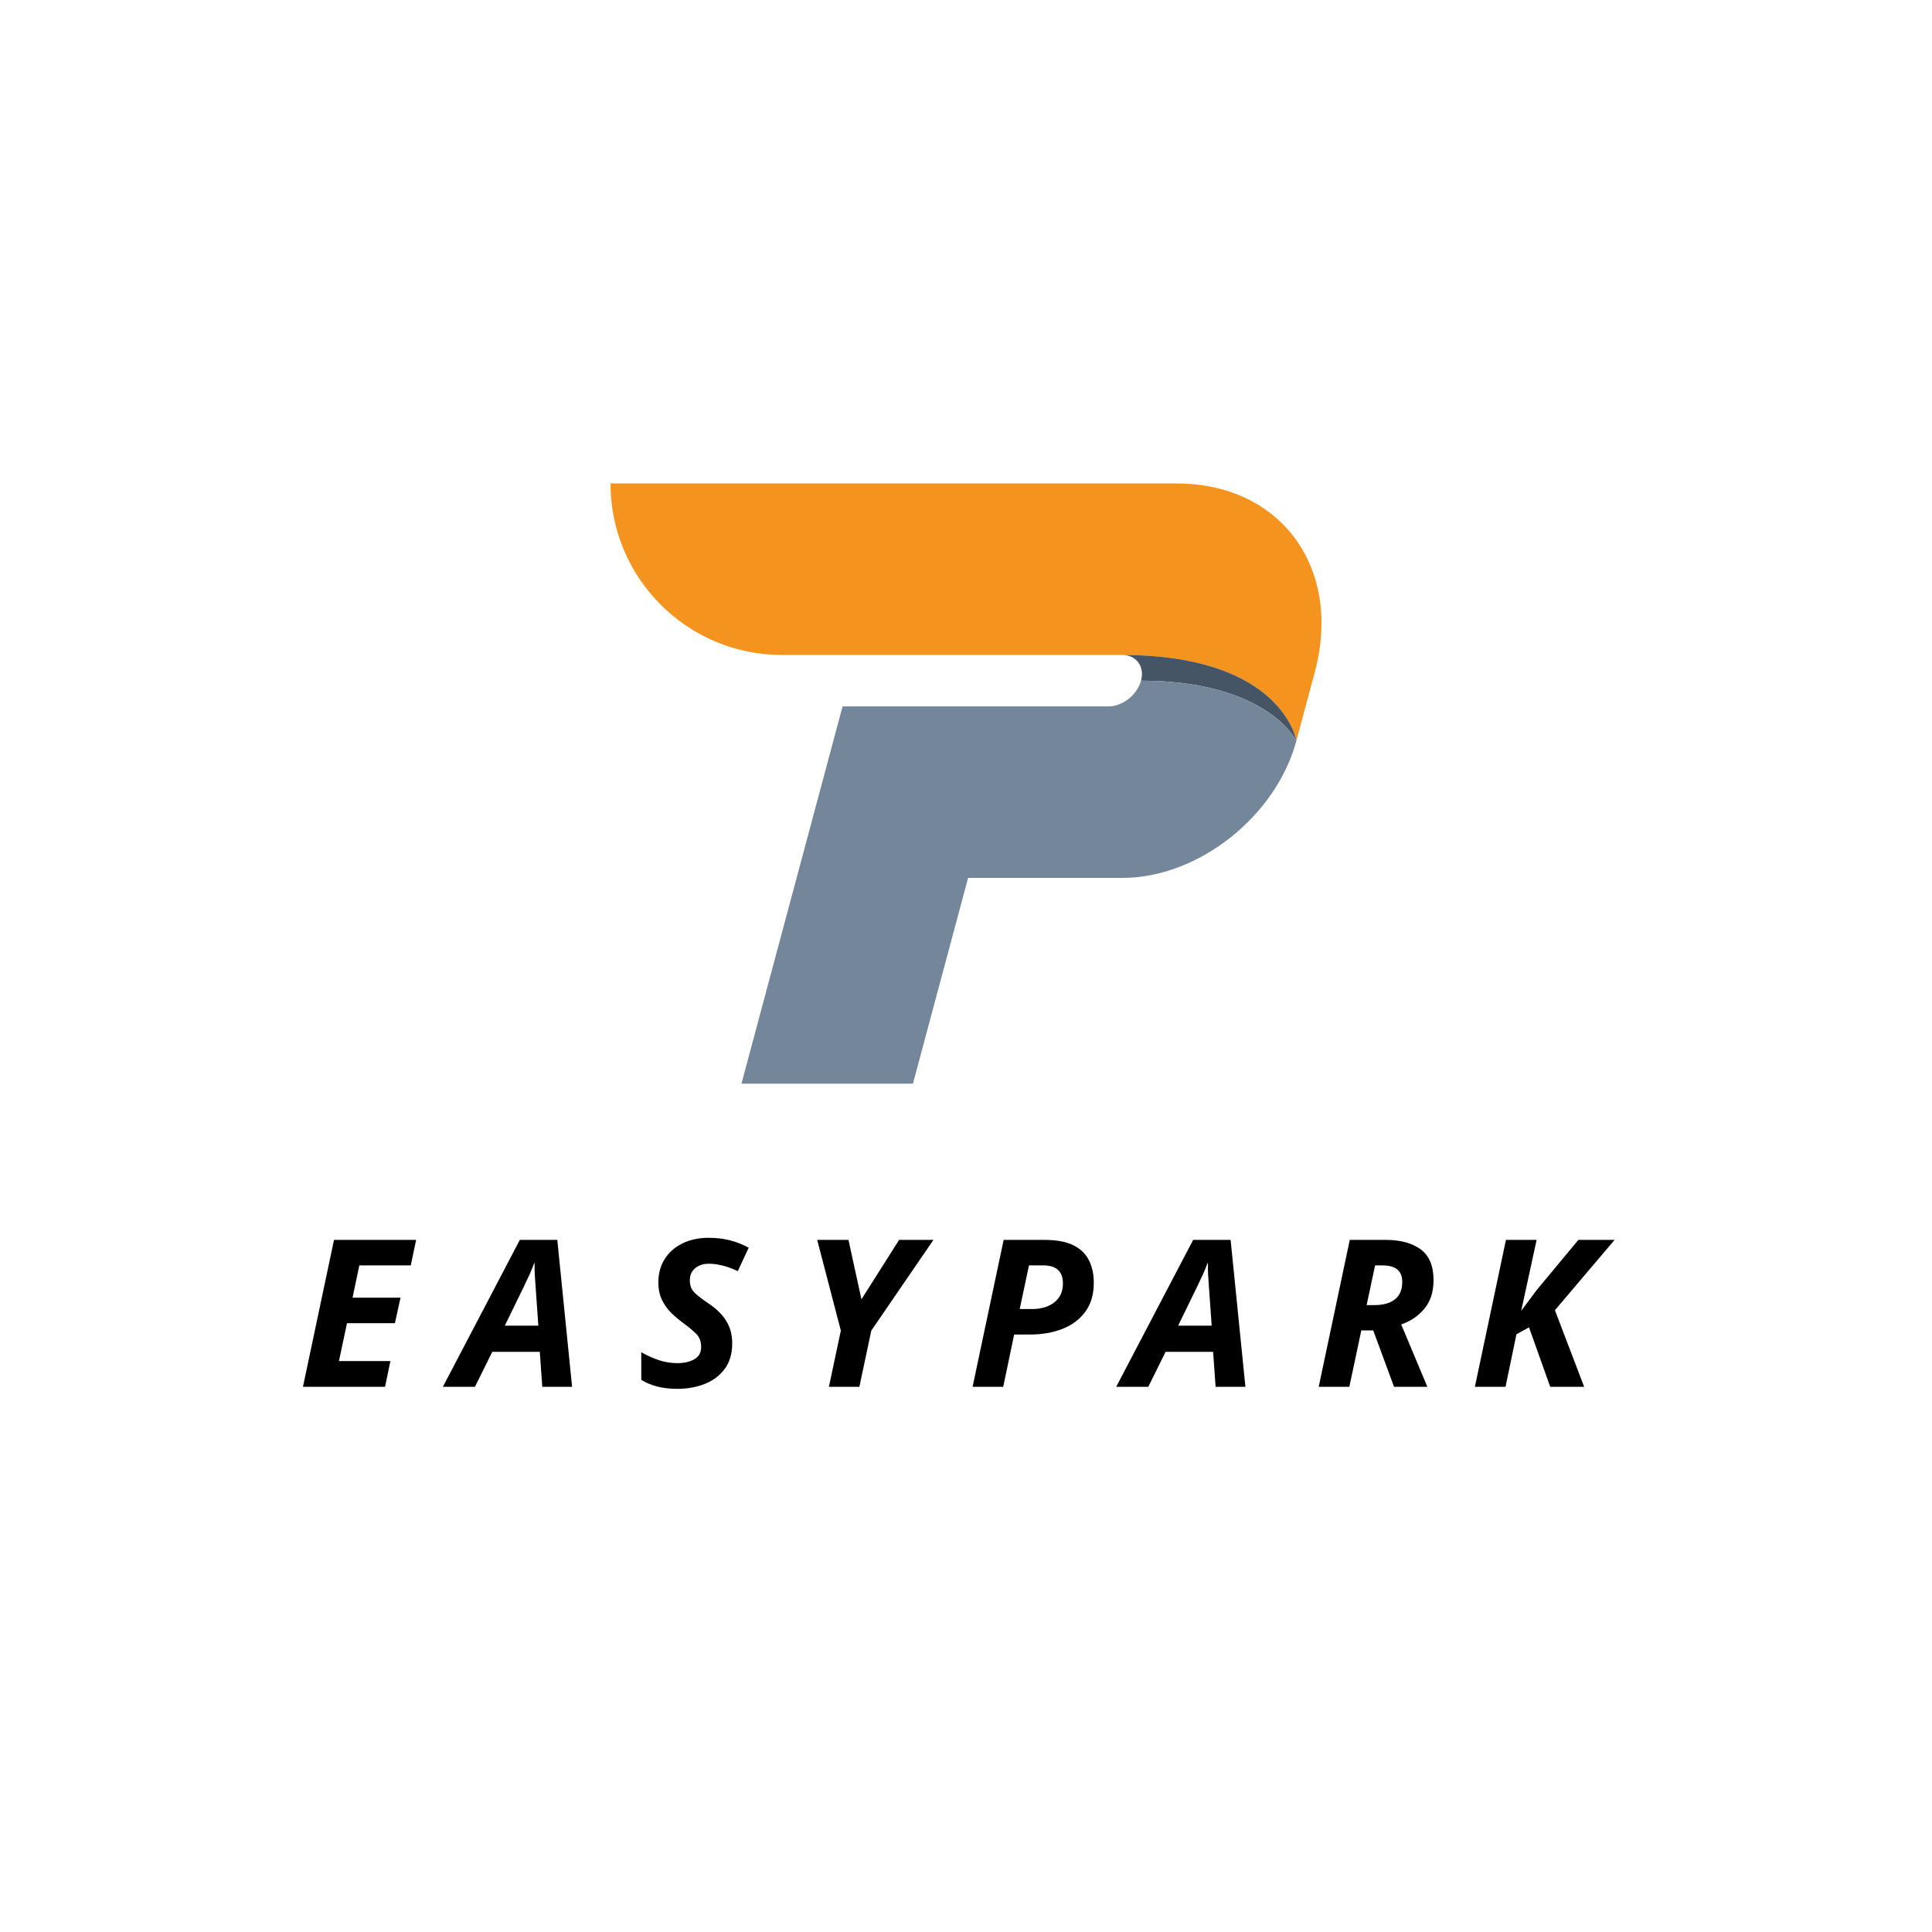
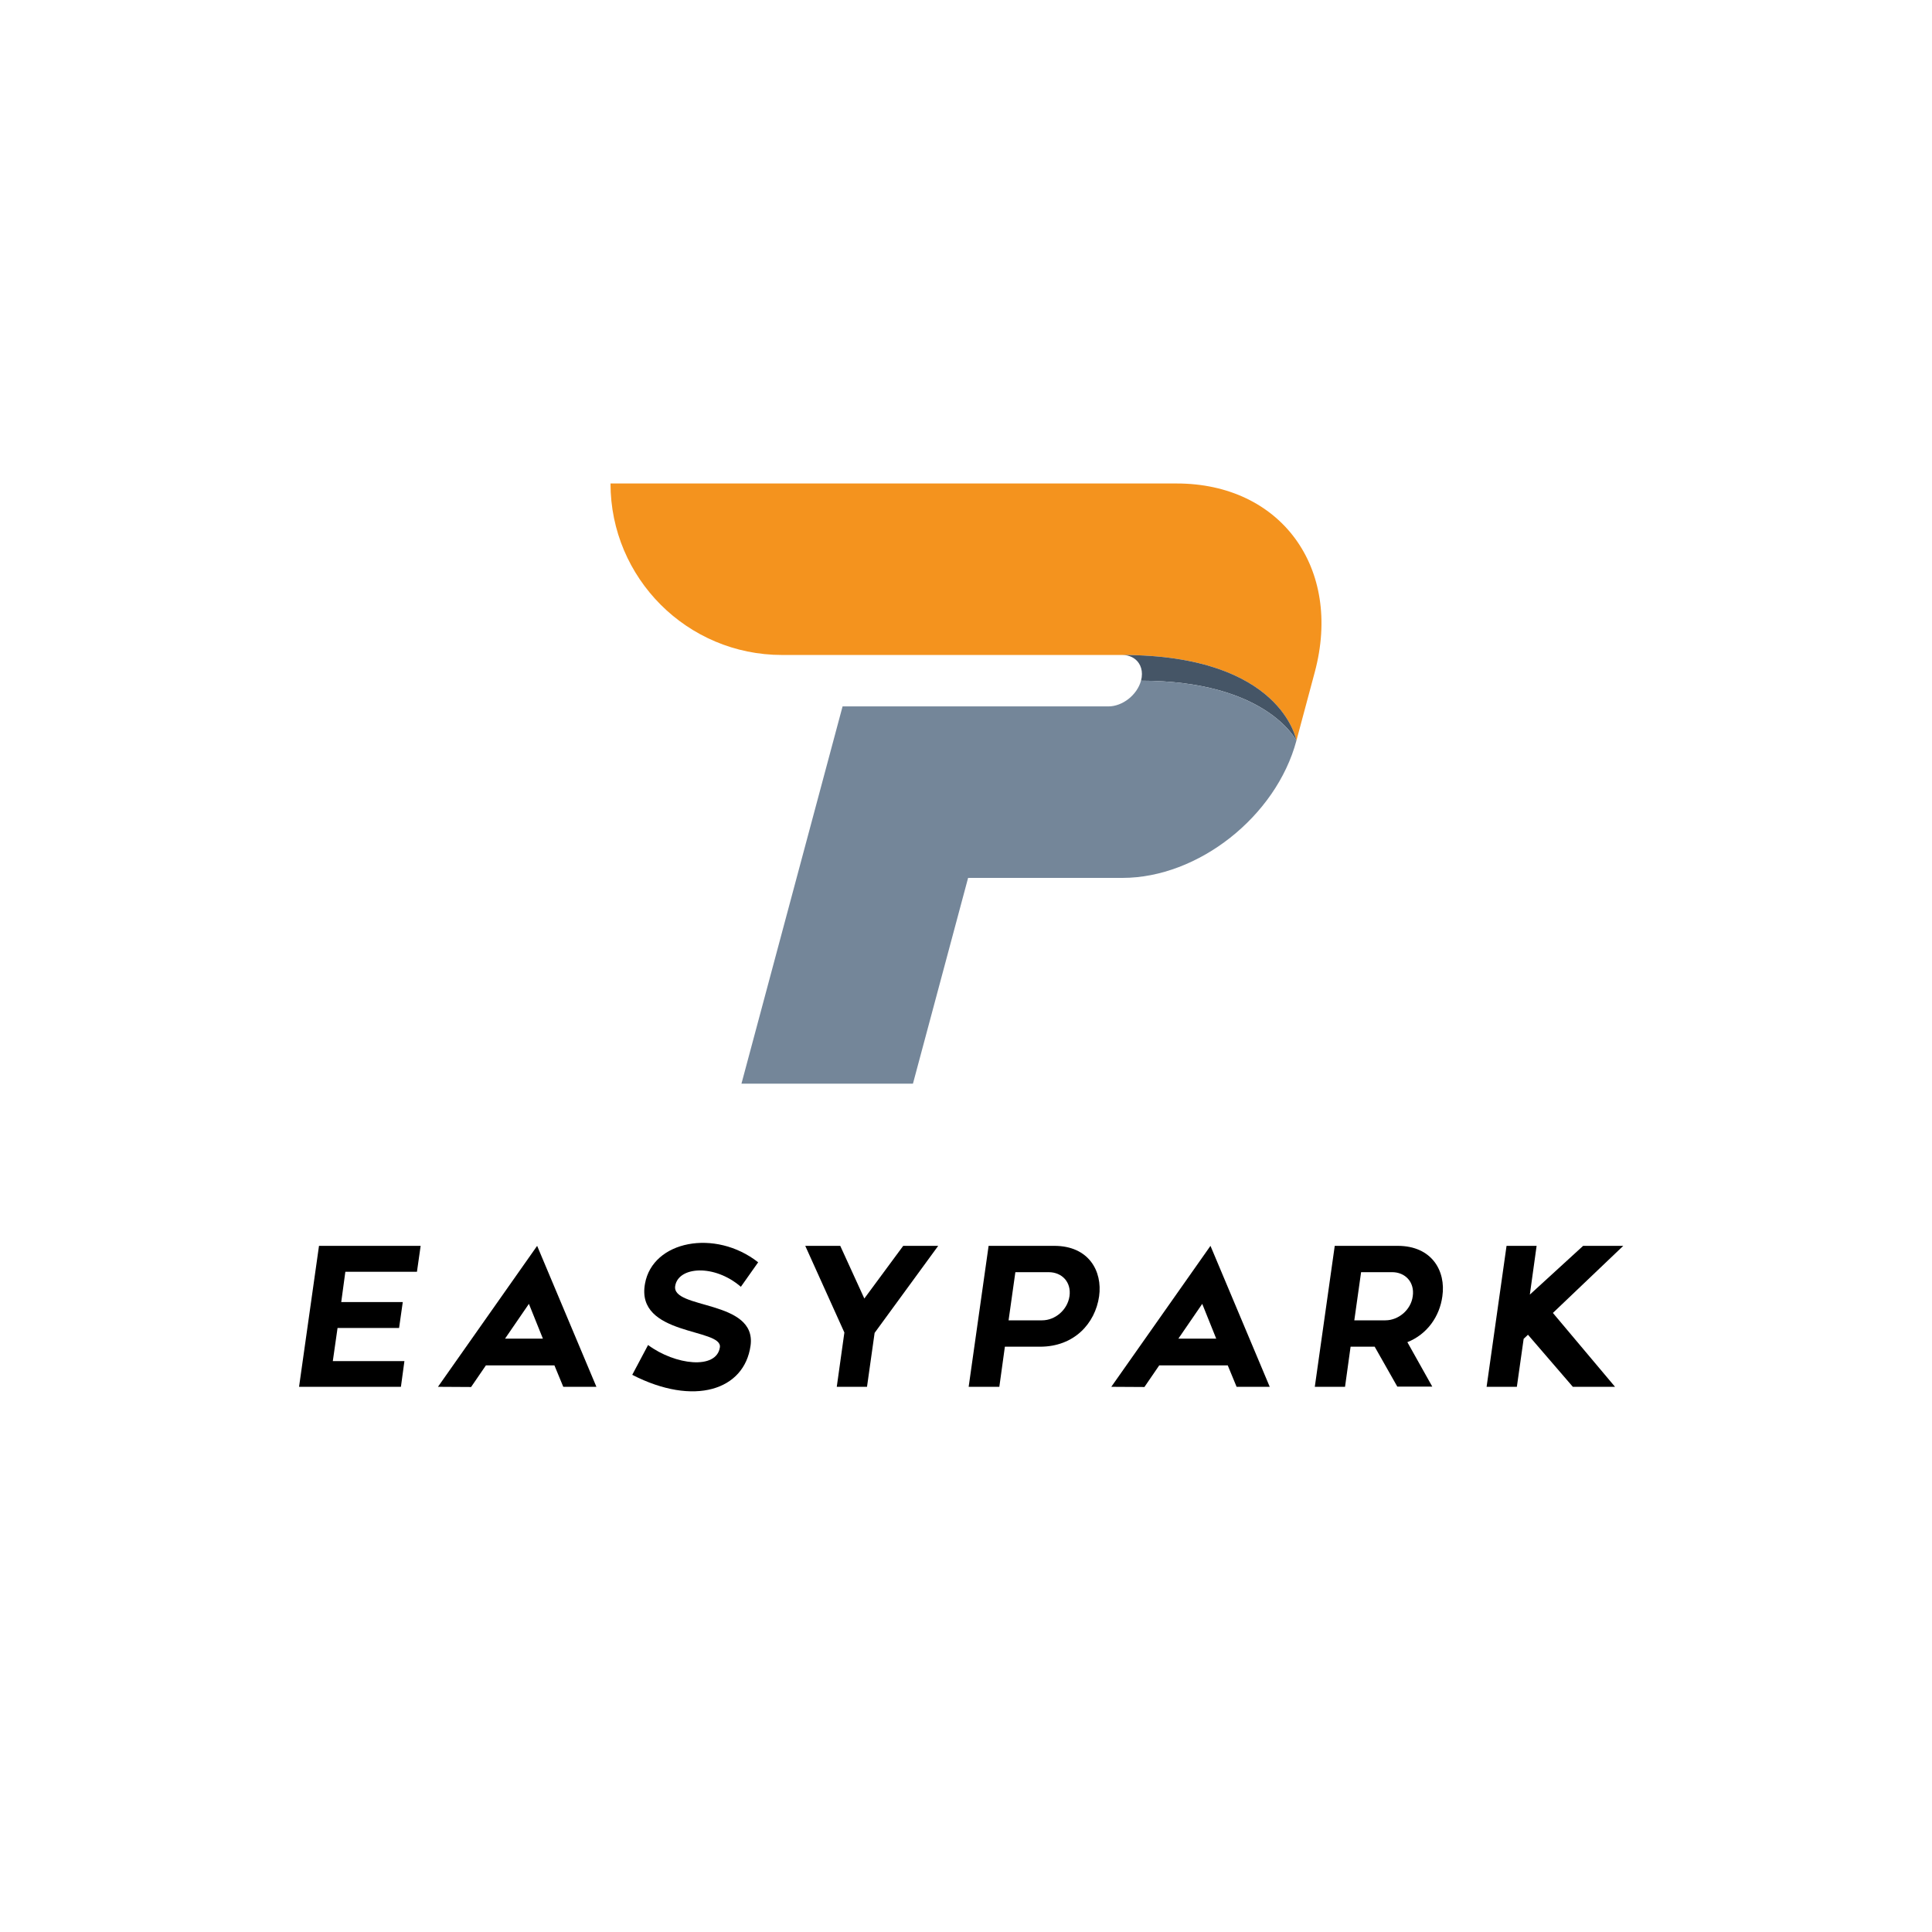
- <svg xmlns="http://www.w3.org/2000/svg" id="Layer_1" data-name="Layer 1" viewBox="0 0 800 800">
+ <svg xmlns="http://www.w3.org/2000/svg" id="Layer_1" version="1.1" viewBox="0 0 800 800">
  <defs>
    <style>
-       .cls-1 {
-         letter-spacing: .14em;
+       .st0 {
+         isolation: isolate;
      }

-       .cls-2 {
-         letter-spacing: .14em;
-       }
- 
-       .cls-3 {
-         letter-spacing: .15em;
-       }
- 
-       .cls-4 {
-         letter-spacing: .14em;
-       }
- 
-       .cls-5 {
-         letter-spacing: .15em;
-       }
- 
-       .cls-6 {
+       .st1 {
        fill: #f4931e;
      }

-       .cls-7 {
+       .st2 {
        fill: #455566;
      }

-       .cls-8 {
-         font-family: AlongSanss2-ExtraBoldItalic, 'Along Sans s2';
-         font-size: 85.21px;
-         font-style: italic;
-         font-weight: 700;
-       }
- 
-       .cls-9 {
+       .st3 {
        fill: #748699;
-       }
- 
-       .cls-10 {
-         letter-spacing: .09em;
-       }
- 
-       .cls-11 {
-         letter-spacing: .12em;
      }
    </style>
  </defs>
  <g>
-     <path class="cls-6" d="M544.42,278.31l-7.61,28.4s-5.87-35.5-72.15-35.5h-140.85c-39.22,0-71.01-31.79-71.01-71.01h0s234.44,0,234.44,0c43.13,0,68.74,34.97,57.18,78.11Z" />
-     <path class="cls-7" d="M536.81,306.71h-.01c-.37-.77-12.98-24.85-64.33-24.85.26-.95.38-1.87.38-2.76,0-1.7-.45-3.24-1.29-4.5h0c-1.39-2.09-3.82-3.39-6.89-3.39,66.28,0,72.15,35.5,72.15,35.5Z" />
-     <path class="cls-9" d="M536.81,306.71c-8.41,31.37-40.66,56.81-72.03,56.81h-63.91l-22.84,85.21h-71.01l41.87-156.22h110.06c5.88,0,11.93-4.77,13.51-10.65,51.35,0,63.97,24.09,64.33,24.84h.01Z" />
+     <path class="st1" d="M544.42,278.31l-7.61,28.4s-5.87-35.5-72.15-35.5h-140.85c-39.22,0-71.01-31.79-71.01-71.01h234.44c43.13,0,68.74,34.97,57.18,78.11Z" />
+     <path class="st2" d="M536.81,306.71h-.01c-.37-.77-12.98-24.85-64.33-24.85.26-.95.38-1.87.38-2.76,0-1.7-.45-3.24-1.29-4.5h0c-1.39-2.09-3.82-3.39-6.89-3.39,66.28,0,72.15,35.5,72.15,35.5h0Z" />
+     <path class="st3" d="M536.81,306.71c-8.41,31.37-40.66,56.81-72.03,56.81h-63.91l-22.84,85.21h-71.01l41.87-156.22h110.06c5.88,0,11.93-4.77,13.51-10.65,51.35,0,63.97,24.09,64.33,24.84h.02Z" />
  </g>
-   <text class="cls-8" transform="translate(123.23 574.24)">
-     <tspan class="cls-5" x="0" y="0">E</tspan>
-     <tspan class="cls-11" x="65.27" y="0">A</tspan>
-     <tspan class="cls-4" x="140.6" y="0">S</tspan>
-     <tspan class="cls-1" x="207.4" y="0">Y</tspan>
-     <tspan class="cls-10" x="277.28" y="0">P</tspan>
-     <tspan class="cls-2" x="344.08" y="0">A</tspan>
-     <tspan class="cls-3" x="420.6" y="0">RK</tspan>
-   </text>
+   <g class="st0">
+     <g class="st0">
+       <path d="M132.09,515.88h42.09l-1.53,10.74h-29.65l-1.7,12.53h25.48l-1.53,10.74h-25.48l-1.96,13.72h29.65l-1.45,10.65h-42.18l8.26-58.37Z" />
+     </g>
+     <g class="st0">
+       <path d="M229.57,565.38h-28.37l-6.13,8.95-13.72-.08,41.07-58.37,24.54,58.37h-13.72l-3.66-8.86ZM224.8,554.3l-5.79-14.4-9.88,14.4h15.68Z" />
+     </g>
+     <g class="st0">
+       <path d="M268.35,556.94c11.25,8.35,28.37,10.31,29.74.94,1.11-8.01-35.02-4.6-31.01-26.33,3.15-17.81,29.06-22.83,46.86-8.86l-7.16,10.14c-11.08-9.54-25.82-8.35-27.18-.43-1.79,9.88,33.83,5.62,31.19,24.79-2.56,18.49-23.43,25.22-48.99,12.1l6.56-12.36Z" />
+     </g>
+     <g class="st0">
+       <path d="M349.63,551.75l-16.19-35.87h14.49l9.97,21.81,16.1-21.81h14.49l-26.33,36.04-3.15,22.32h-12.52l3.15-22.49Z" />
+     </g>
+     <g class="st0">
+       <path d="M409.37,515.88h27.18c14.23,0,20.02,10.39,18.57,20.88-1.62,11.25-10.31,20.88-24.45,20.88h-14.57l-2.3,16.62h-12.7l8.26-58.37ZM431.52,546.72c5.37,0,10.48-4.26,11.33-9.97.85-5.88-3.15-9.97-8.61-9.97h-13.8l-2.81,19.94h13.89Z" />
+     </g>
+     <g class="st0">
+       <path d="M508.38,565.38h-28.37l-6.13,8.95-13.72-.08,41.07-58.37,24.54,58.37h-13.72l-3.66-8.86ZM503.61,554.3l-5.79-14.4-9.88,14.4h15.68Z" />
+     </g>
+     <g class="st0">
+       <path d="M552.69,515.88h26.07c14.14,0,20.02,10.39,18.49,20.88-1.11,8.35-6.31,15.76-14.49,19l10.31,18.4h-14.48l-9.37-16.53h-9.97l-2.3,16.62h-12.52l8.26-58.37ZM560.79,546.72h12.87c5.37,0,10.57-4.26,11.33-9.97.85-5.88-3.15-9.97-8.52-9.97h-12.87l-2.81,19.94Z" />
+       <path d="M623.84,515.88h12.44l-2.81,20.19,22.07-20.19h16.62l-29.14,27.78,25.73,30.59h-17.47l-18.58-21.56-1.79,1.7-2.81,19.85h-12.53l8.26-58.37Z" />
+     </g>
+   </g>
</svg>
